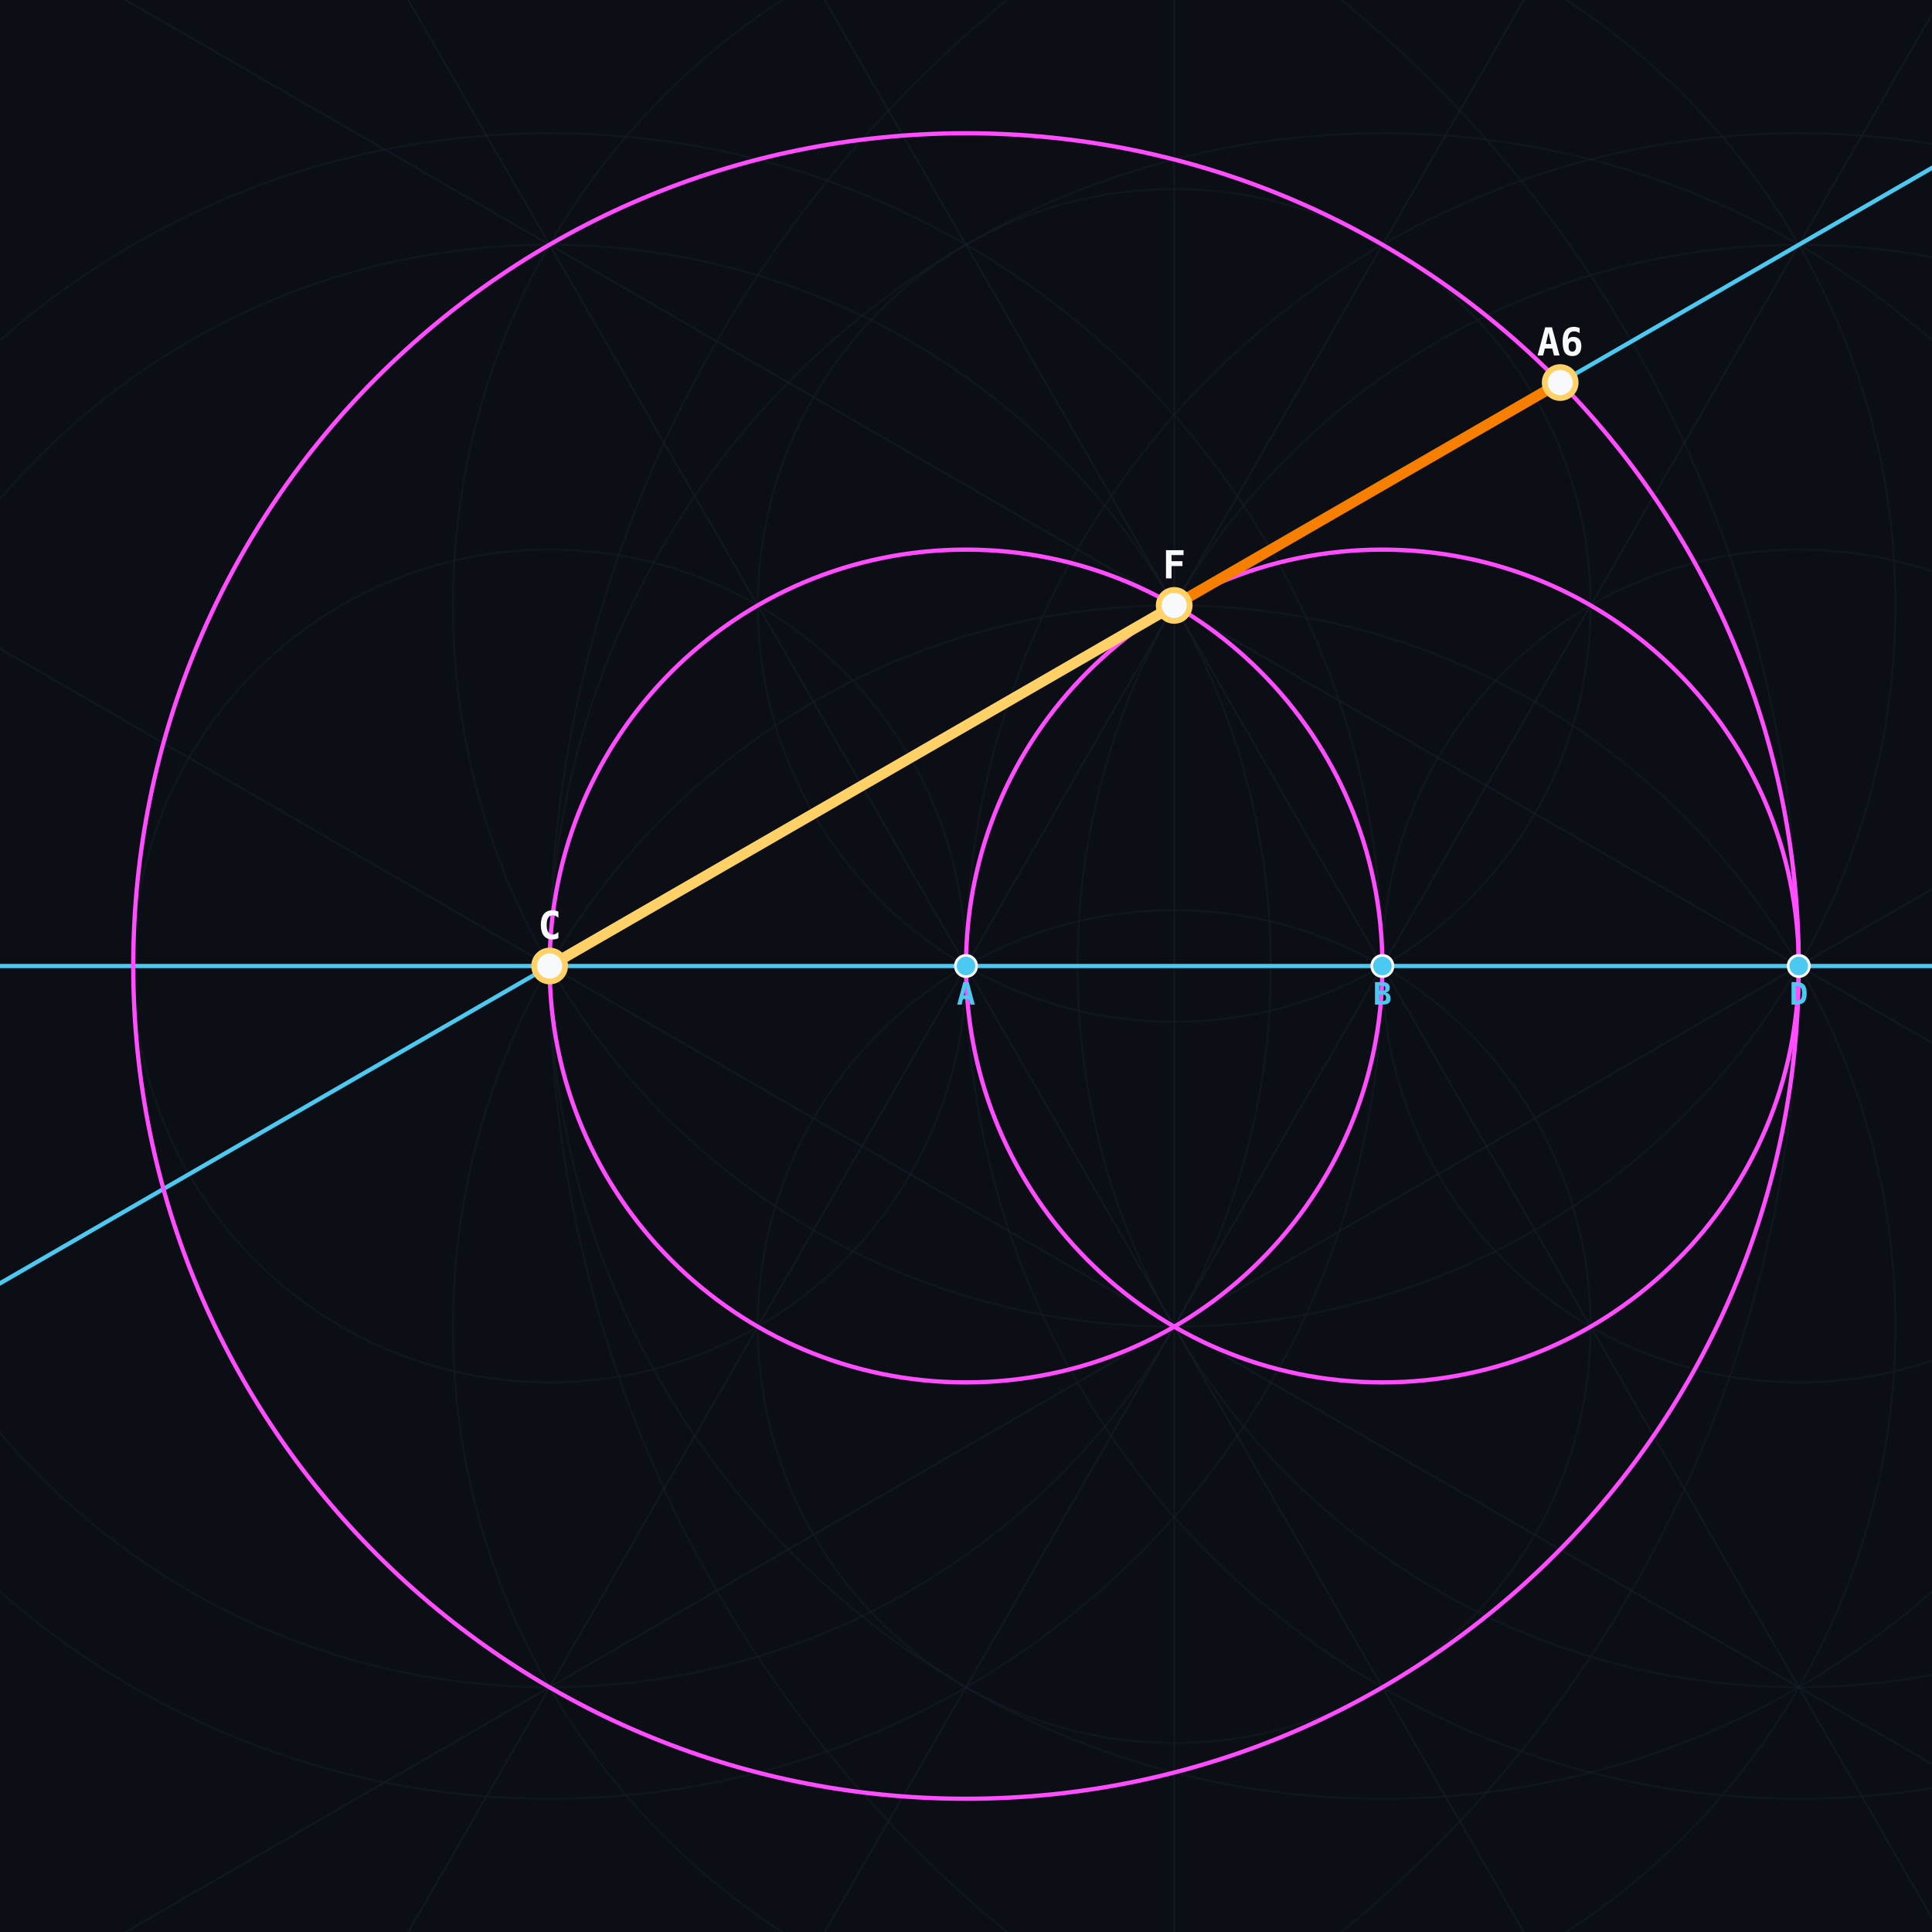
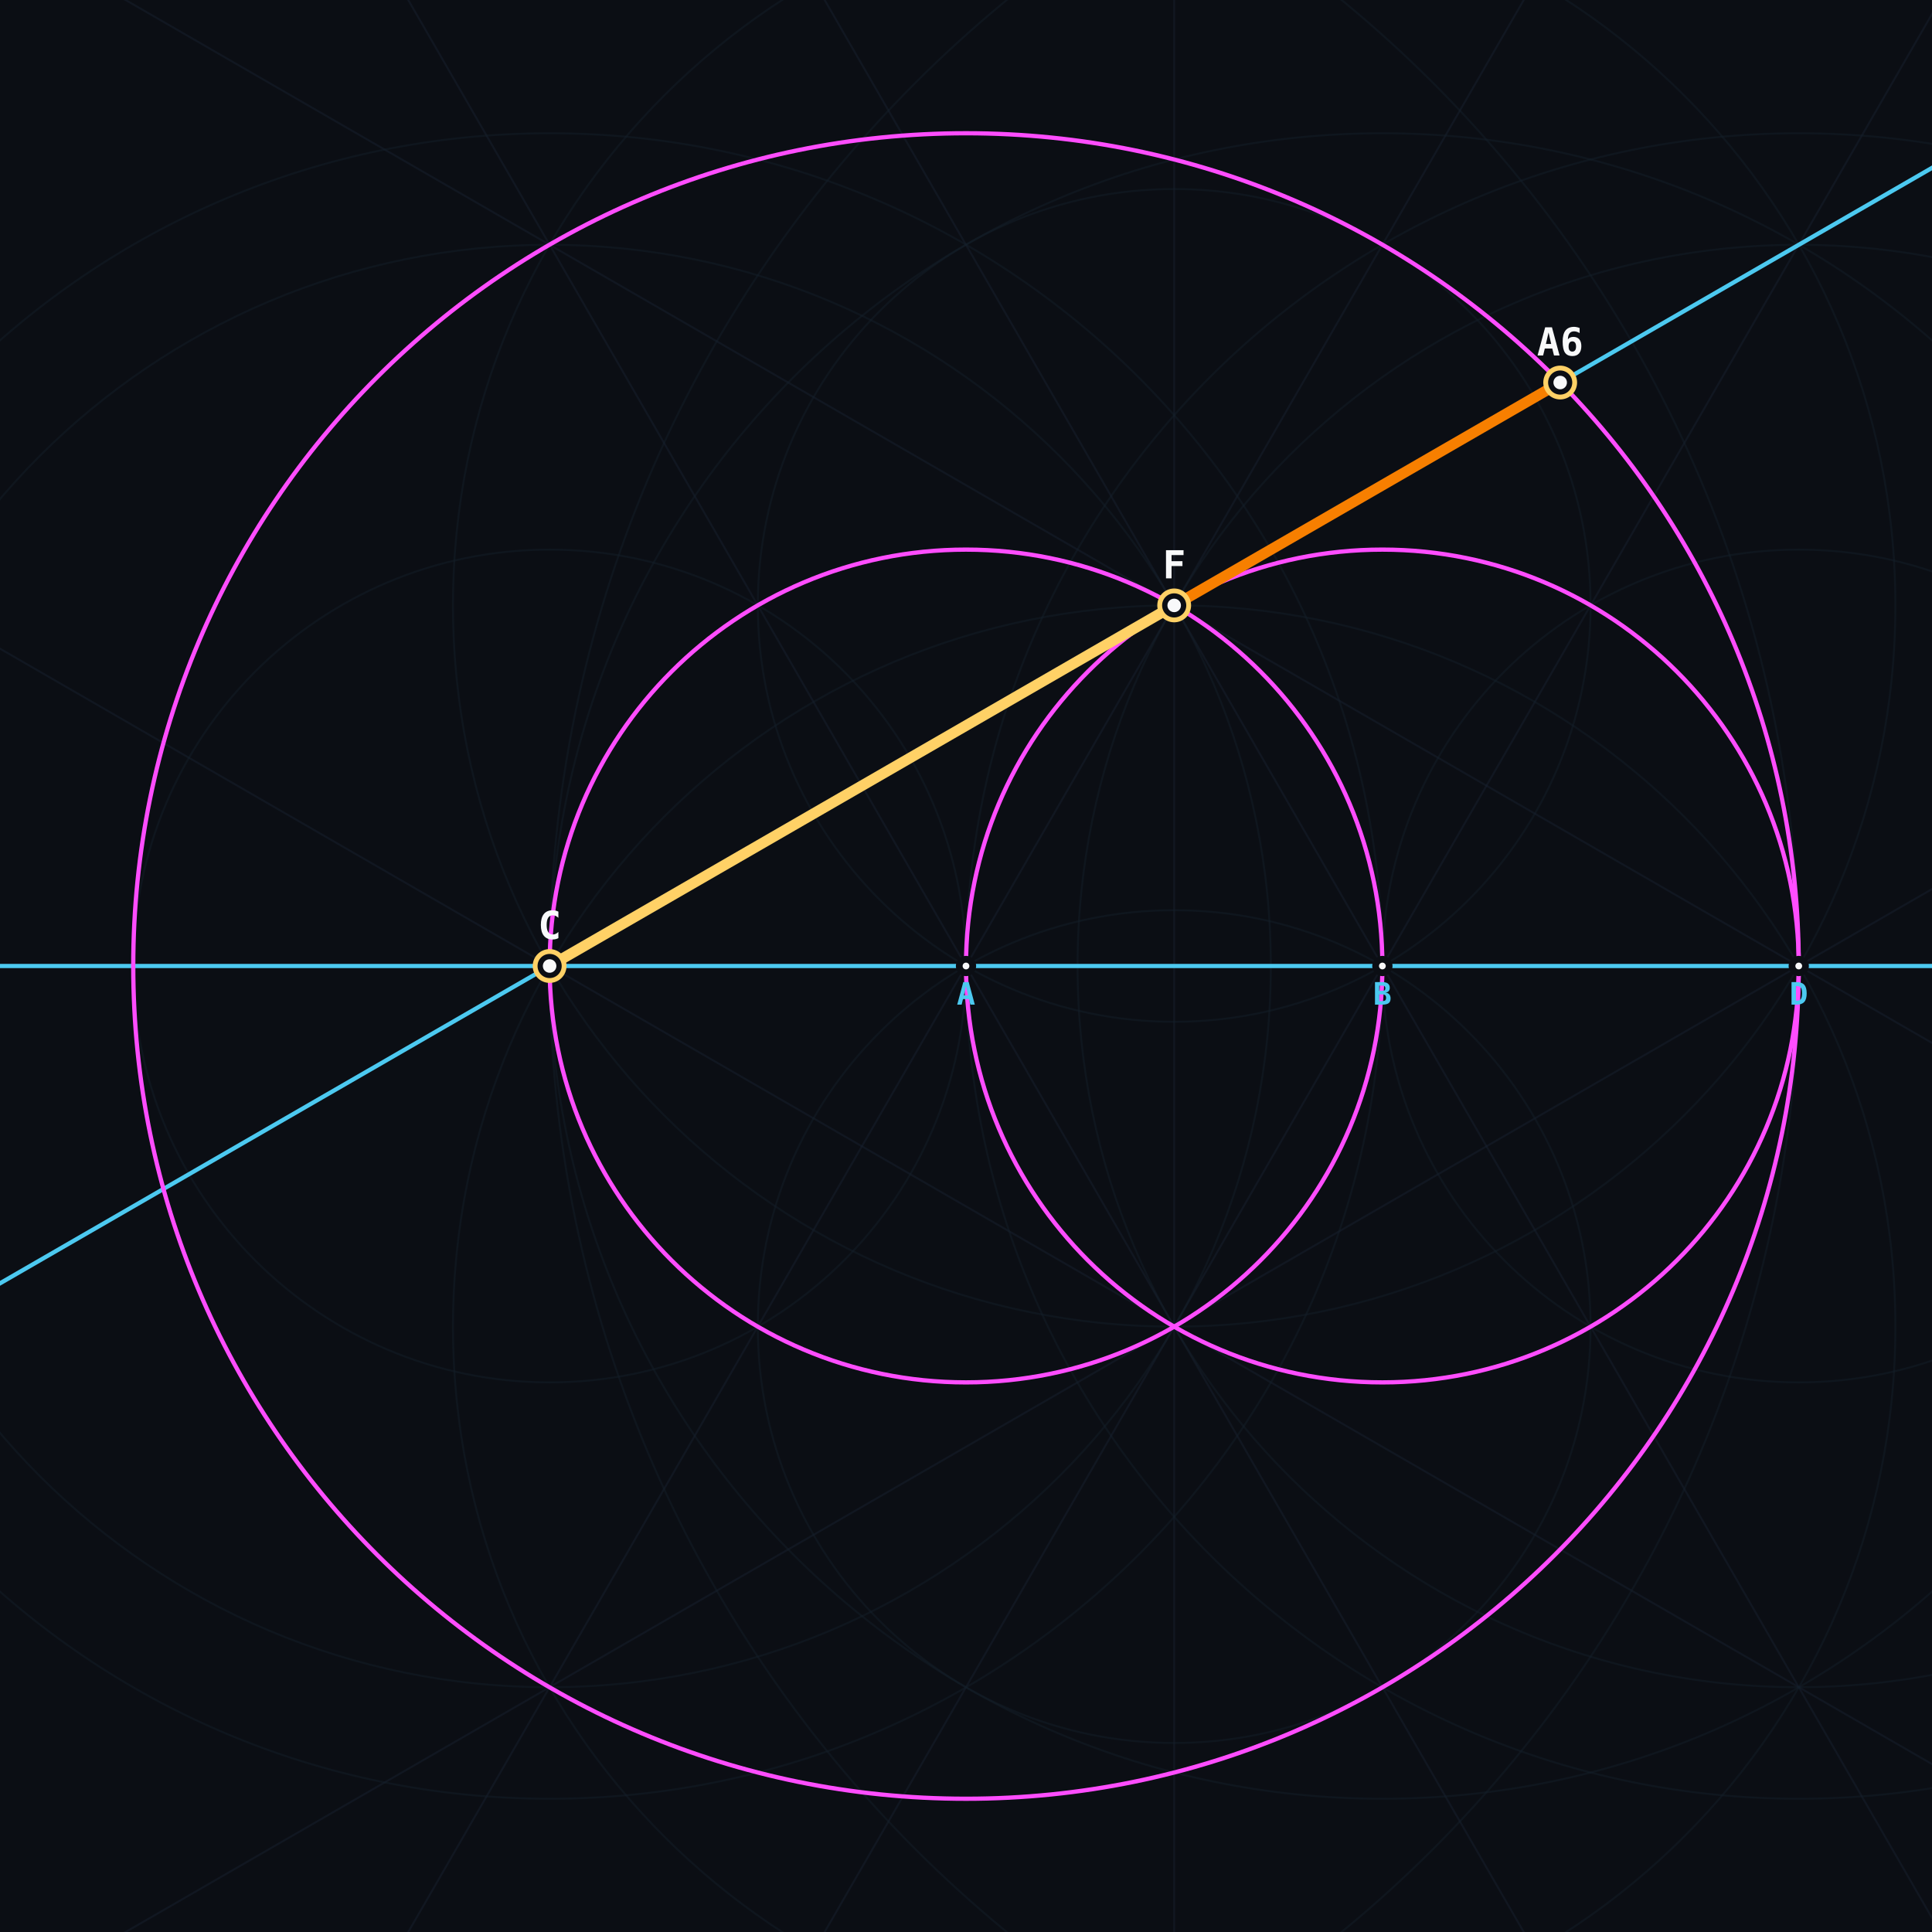
<svg xmlns="http://www.w3.org/2000/svg" viewBox="0 0 1000 1000" width="100%" height="100%" class="levels-svg">
  <defs>
    <clipPath id="sq-clip">
      <rect x="0" y="0" width="1000" height="1000" />
    </clipPath>
  </defs>
  <rect x="0" y="0" width="1000" height="1000" fill="#0b0e14" />
  <g clip-path="url(#sq-clip)">
    <line x1="-71.12" y1="-489.21" x2="1178.88" y2="1675.85" stroke="#1a2332" stroke-width="1.0" stroke-opacity="0.45" />
    <line x1="-71.12" y1="1489.21" x2="1178.88" y2="-675.85" stroke="#1a2332" stroke-width="1.0" stroke-opacity="0.45" />
    <line x1="1286.64" y1="-489.21" x2="36.64" y2="1675.85" stroke="#1a2332" stroke-width="1.0" stroke-opacity="0.45" />
    <line x1="1286.64" y1="1489.21" x2="36.64" y2="-675.85" stroke="#1a2332" stroke-width="1.0" stroke-opacity="0.45" />
    <line x1="-636.41" y1="-31.68" x2="1528.65" y2="1218.32" stroke="#1a2332" stroke-width="1.0" stroke-opacity="0.45" />
    <line x1="1851.93" y1="-31.68" x2="-313.14" y2="1218.32" stroke="#1a2332" stroke-width="1.0" stroke-opacity="0.45" />
    <line x1="1851.93" y1="1031.68" x2="-313.14" y2="-218.32" stroke="#1a2332" stroke-width="1.0" stroke-opacity="0.45" />
    <line x1="607.76" y1="1750.00" x2="607.76" y2="-750.00" stroke="#1a2332" stroke-width="1.0" stroke-opacity="0.45" />
    <circle cx="284.48" cy="500.00" r="215.52" fill="none" stroke="#161f2c" stroke-width="1.0" stroke-opacity="0.45" />
    <circle cx="931.03" cy="500.00" r="431.03" fill="none" stroke="#161f2c" stroke-width="1.0" stroke-opacity="0.45" />
    <circle cx="607.76" cy="686.64" r="215.52" fill="none" stroke="#161f2c" stroke-width="1.0" stroke-opacity="0.45" />
    <circle cx="607.76" cy="313.36" r="215.52" fill="none" stroke="#161f2c" stroke-width="1.0" stroke-opacity="0.45" />
    <circle cx="715.52" cy="500.00" r="431.03" fill="none" stroke="#161f2c" stroke-width="1.0" stroke-opacity="0.45" />
    <circle cx="284.48" cy="500.00" r="431.03" fill="none" stroke="#161f2c" stroke-width="1.0" stroke-opacity="0.45" />
    <circle cx="931.03" cy="500.00" r="215.52" fill="none" stroke="#161f2c" stroke-width="1.0" stroke-opacity="0.45" />
    <circle cx="284.48" cy="500.00" r="646.55" fill="none" stroke="#161f2c" stroke-width="1.0" stroke-opacity="0.45" />
    <circle cx="931.03" cy="500.00" r="646.55" fill="none" stroke="#161f2c" stroke-width="1.0" stroke-opacity="0.45" />
    <circle cx="284.48" cy="500.00" r="373.29" fill="none" stroke="#161f2c" stroke-width="1.0" stroke-opacity="0.45" />
    <circle cx="607.76" cy="686.64" r="373.29" fill="none" stroke="#161f2c" stroke-width="1.0" stroke-opacity="0.45" />
    <circle cx="607.76" cy="313.36" r="373.29" fill="none" stroke="#161f2c" stroke-width="1.0" stroke-opacity="0.45" />
    <circle cx="931.03" cy="500.00" r="373.29" fill="none" stroke="#161f2c" stroke-width="1.0" stroke-opacity="0.45" />
    <line x1="-642.24" y1="500.00" x2="1857.76" y2="500.00" stroke="#4cc9f0" stroke-width="2.2" stroke-linecap="round" />
    <line x1="-636.41" y1="1031.68" x2="1528.65" y2="-218.32" stroke="#4cc9f0" stroke-width="2.2" stroke-linecap="round" />
    <circle cx="500.00" cy="500.00" r="215.52" fill="none" stroke="#ff4dff" stroke-width="2.2" />
    <circle cx="715.52" cy="500.00" r="215.52" fill="none" stroke="#ff4dff" stroke-width="2.2" />
    <circle cx="500.00" cy="500.00" r="431.03" fill="none" stroke="#ff4dff" stroke-width="2.2" />
-     <circle class="geom-point" cx="500.00" cy="500.00" r="5.5" data-base-r="5.5" fill="#4cc9f0" stroke="#f8f9fa" stroke-width="1.4" />
+     <circle class="geom-point" cx="500.00" cy="500.00" r="3.5" data-base-r="3.5" fill="#f8f9fa" stroke="#0b0e14" stroke-width="3.5" />
    <text class="geom-label" x="500.00" y="520.00" data-anchor-x="500.00" data-anchor-y="500.00" data-offset-y="20" data-base-font="16" fill="#4cc9f0" font-family="monospace" font-size="16" font-weight="bold" text-anchor="middle">A</text>
-     <circle class="geom-point" cx="715.52" cy="500.00" r="5.5" data-base-r="5.5" fill="#4cc9f0" stroke="#f8f9fa" stroke-width="1.4" />
+     <circle class="geom-point" cx="715.52" cy="500.00" r="3.5" data-base-r="3.5" fill="#f8f9fa" stroke="#0b0e14" stroke-width="3.5" />
    <text class="geom-label" x="715.52" y="520.00" data-anchor-x="715.52" data-anchor-y="500.00" data-offset-y="20" data-base-font="16" fill="#4cc9f0" font-family="monospace" font-size="16" font-weight="bold" text-anchor="middle">B</text>
-     <circle class="geom-point" cx="931.03" cy="500.00" r="5.5" data-base-r="5.5" fill="#4cc9f0" stroke="#f8f9fa" stroke-width="1.4" />
+     <circle class="geom-point" cx="931.03" cy="500.00" r="3.5" data-base-r="3.5" fill="#f8f9fa" stroke="#0b0e14" stroke-width="3.5" />
    <text class="geom-label" x="931.03" y="520.00" data-anchor-x="931.03" data-anchor-y="500.00" data-offset-y="20" data-base-font="16" fill="#4cc9f0" font-family="monospace" font-size="16" font-weight="bold" text-anchor="middle">D</text>
    <line x1="284.48" y1="500.00" x2="607.76" y2="313.36" stroke="#ffd166" stroke-width="5.5" stroke-linecap="round" />
    <line x1="607.76" y1="313.36" x2="807.55" y2="198.00" stroke="#f77f00" stroke-width="5.5" stroke-linecap="round" />
-     <circle class="geom-point" cx="284.48" cy="500.00" r="8" data-base-r="8" fill="#f8f9fa" stroke="#ffd166" stroke-width="3" />
+     <circle class="geom-point" cx="284.48" cy="500.00" r="7.5" data-base-r="7.5" fill="#0b0e14" stroke="#ffd166" stroke-width="2.5" />
+     <circle class="geom-point" cx="284.48" cy="500.00" r="3.5" data-base-r="3.5" fill="#f8f9fa" stroke="none" />
    <text class="geom-label" x="284.48" y="486.00" data-anchor-x="284.48" data-anchor-y="500.00" data-offset-y="-14" data-base-font="20" fill="#f8f9fa" font-family="monospace" font-size="20" font-weight="bold" text-anchor="middle">C</text>
-     <circle class="geom-point" cx="607.76" cy="313.36" r="8" data-base-r="8" fill="#f8f9fa" stroke="#ffd166" stroke-width="3" />
+     <circle class="geom-point" cx="607.76" cy="313.36" r="7.5" data-base-r="7.5" fill="#0b0e14" stroke="#ffd166" stroke-width="2.5" />
+     <circle class="geom-point" cx="607.76" cy="313.36" r="3.5" data-base-r="3.5" fill="#f8f9fa" stroke="none" />
    <text class="geom-label" x="607.76" y="299.36" data-anchor-x="607.76" data-anchor-y="313.36" data-offset-y="-14" data-base-font="20" fill="#f8f9fa" font-family="monospace" font-size="20" font-weight="bold" text-anchor="middle">F</text>
-     <circle class="geom-point" cx="807.55" cy="198.00" r="8" data-base-r="8" fill="#f8f9fa" stroke="#ffd166" stroke-width="3" />
+     <circle class="geom-point" cx="807.55" cy="198.00" r="7.5" data-base-r="7.5" fill="#0b0e14" stroke="#ffd166" stroke-width="2.5" />
+     <circle class="geom-point" cx="807.55" cy="198.00" r="3.5" data-base-r="3.5" fill="#f8f9fa" stroke="none" />
    <text class="geom-label" x="807.55" y="184.00" data-anchor-x="807.55" data-anchor-y="198.00" data-offset-y="-14" data-base-font="20" fill="#f8f9fa" font-family="monospace" font-size="20" font-weight="bold" text-anchor="middle">A6</text>
  </g>
</svg>
